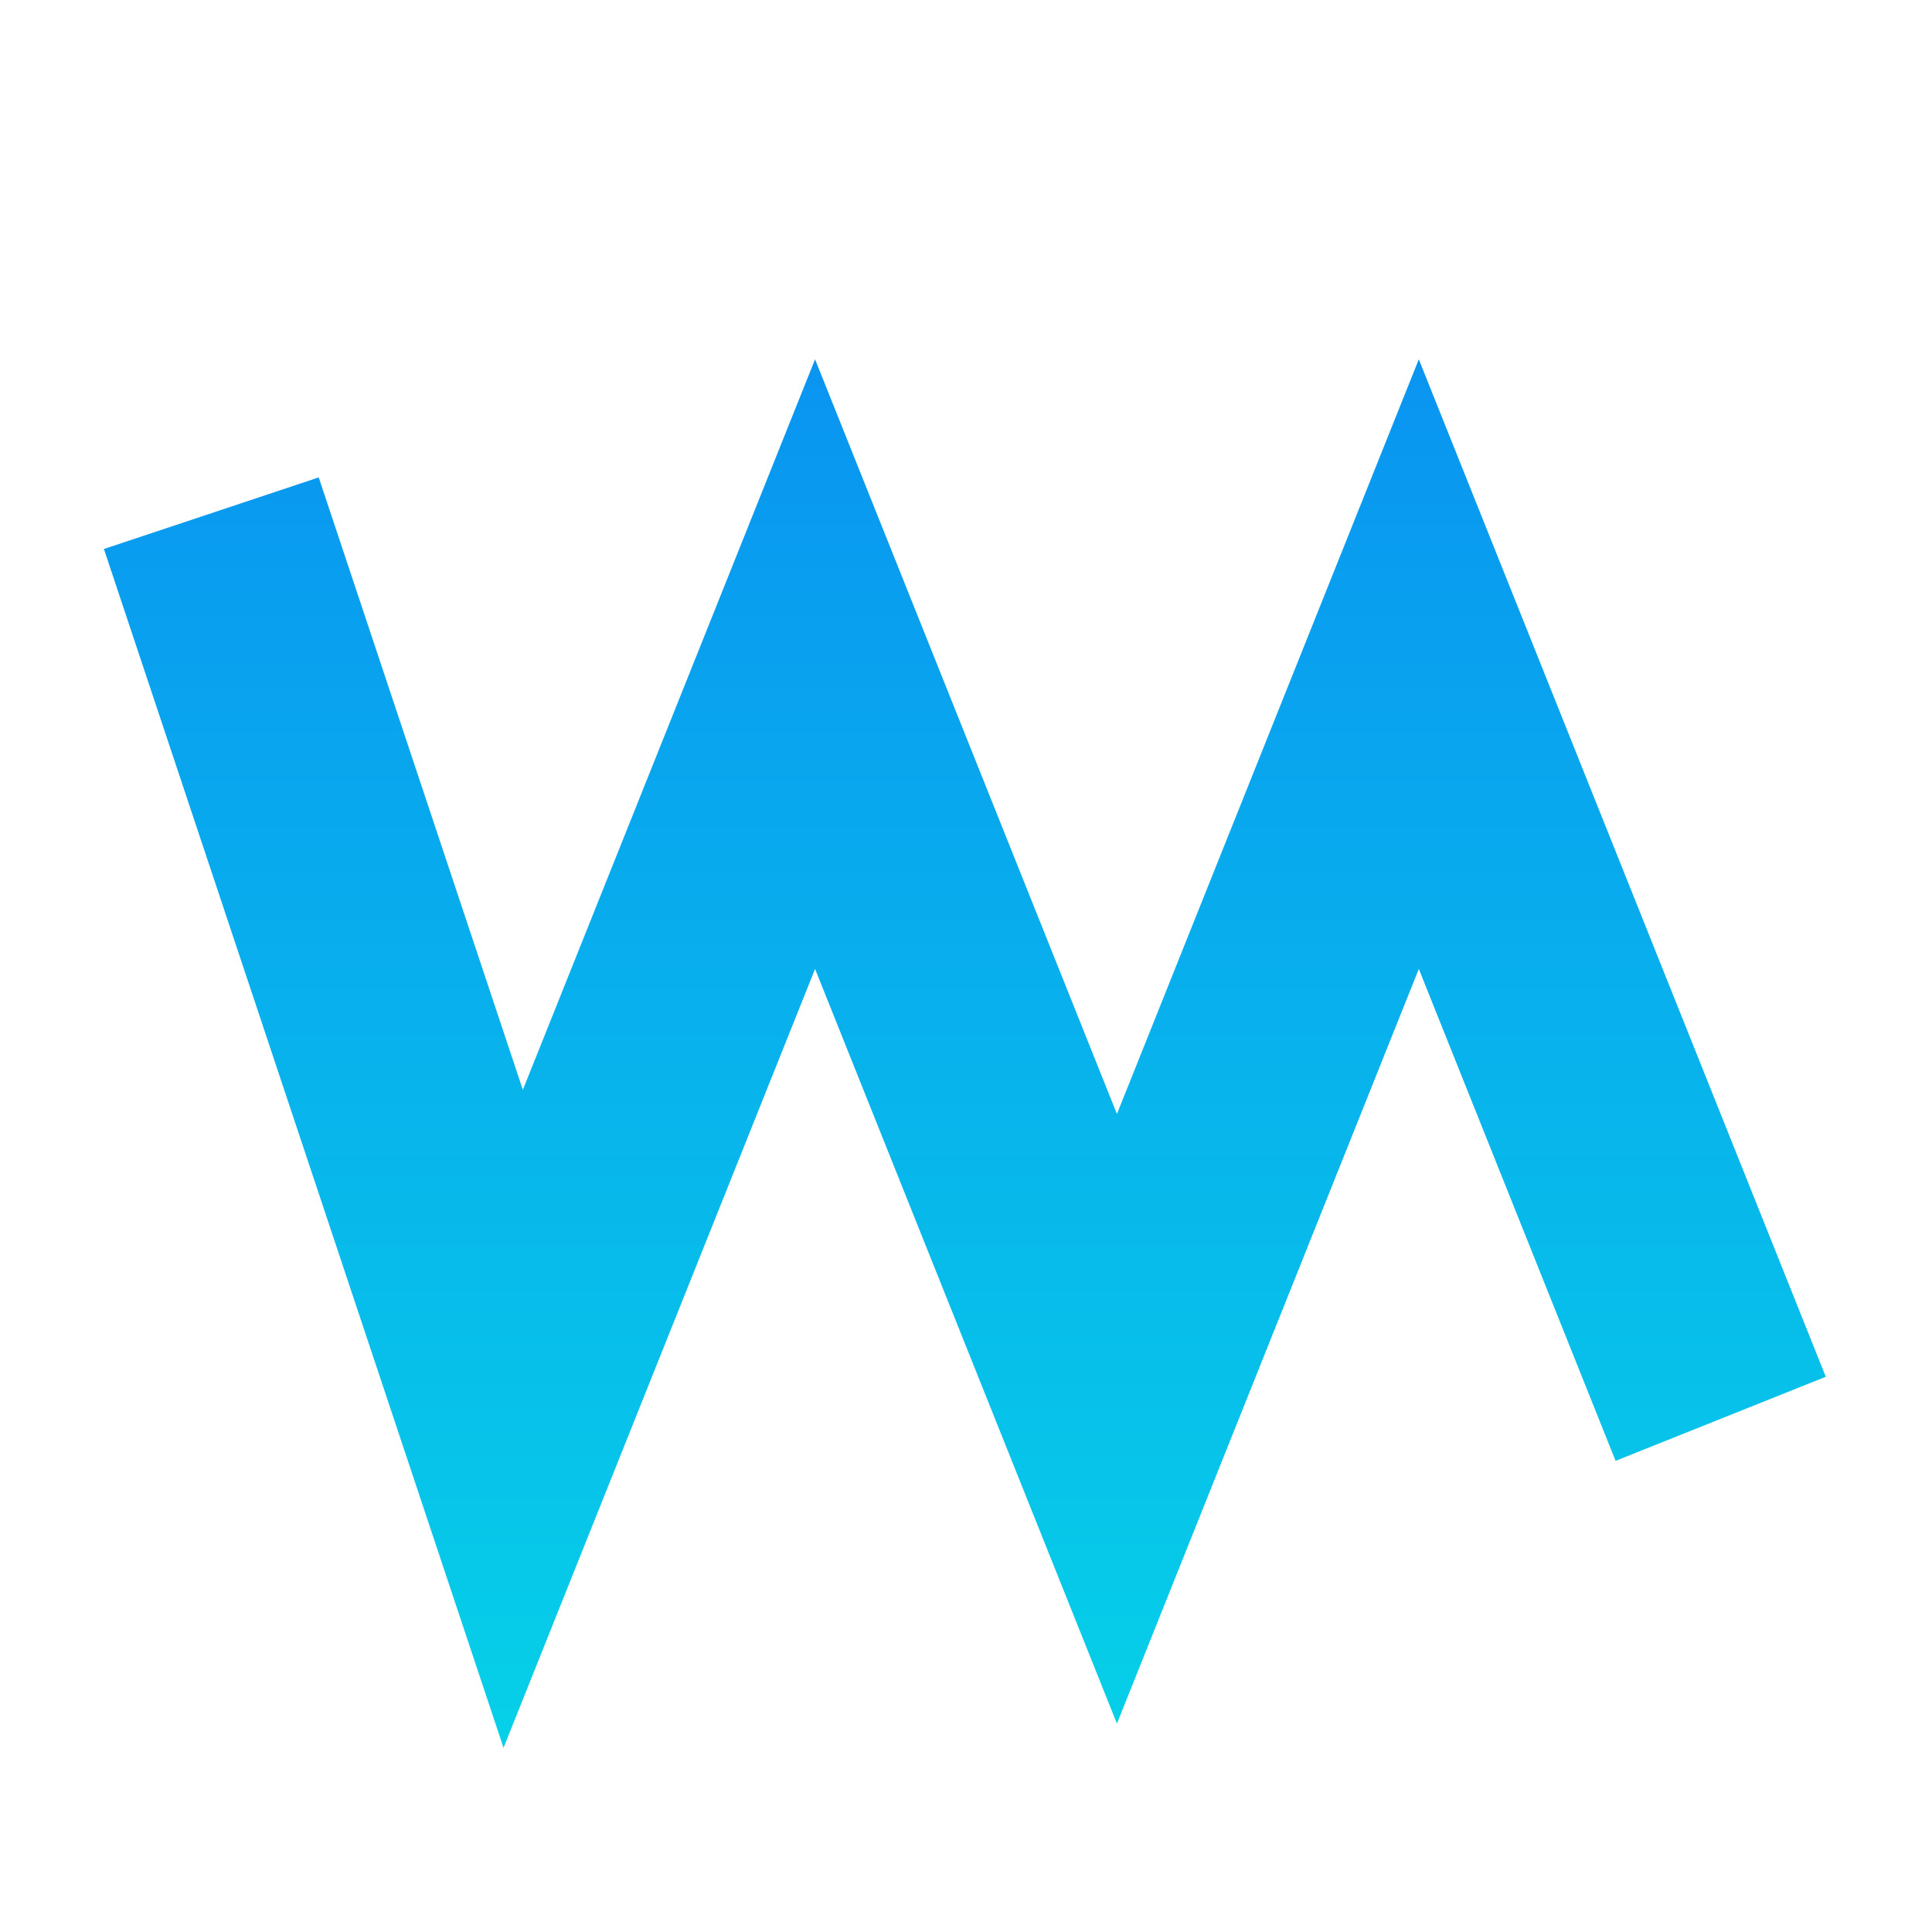
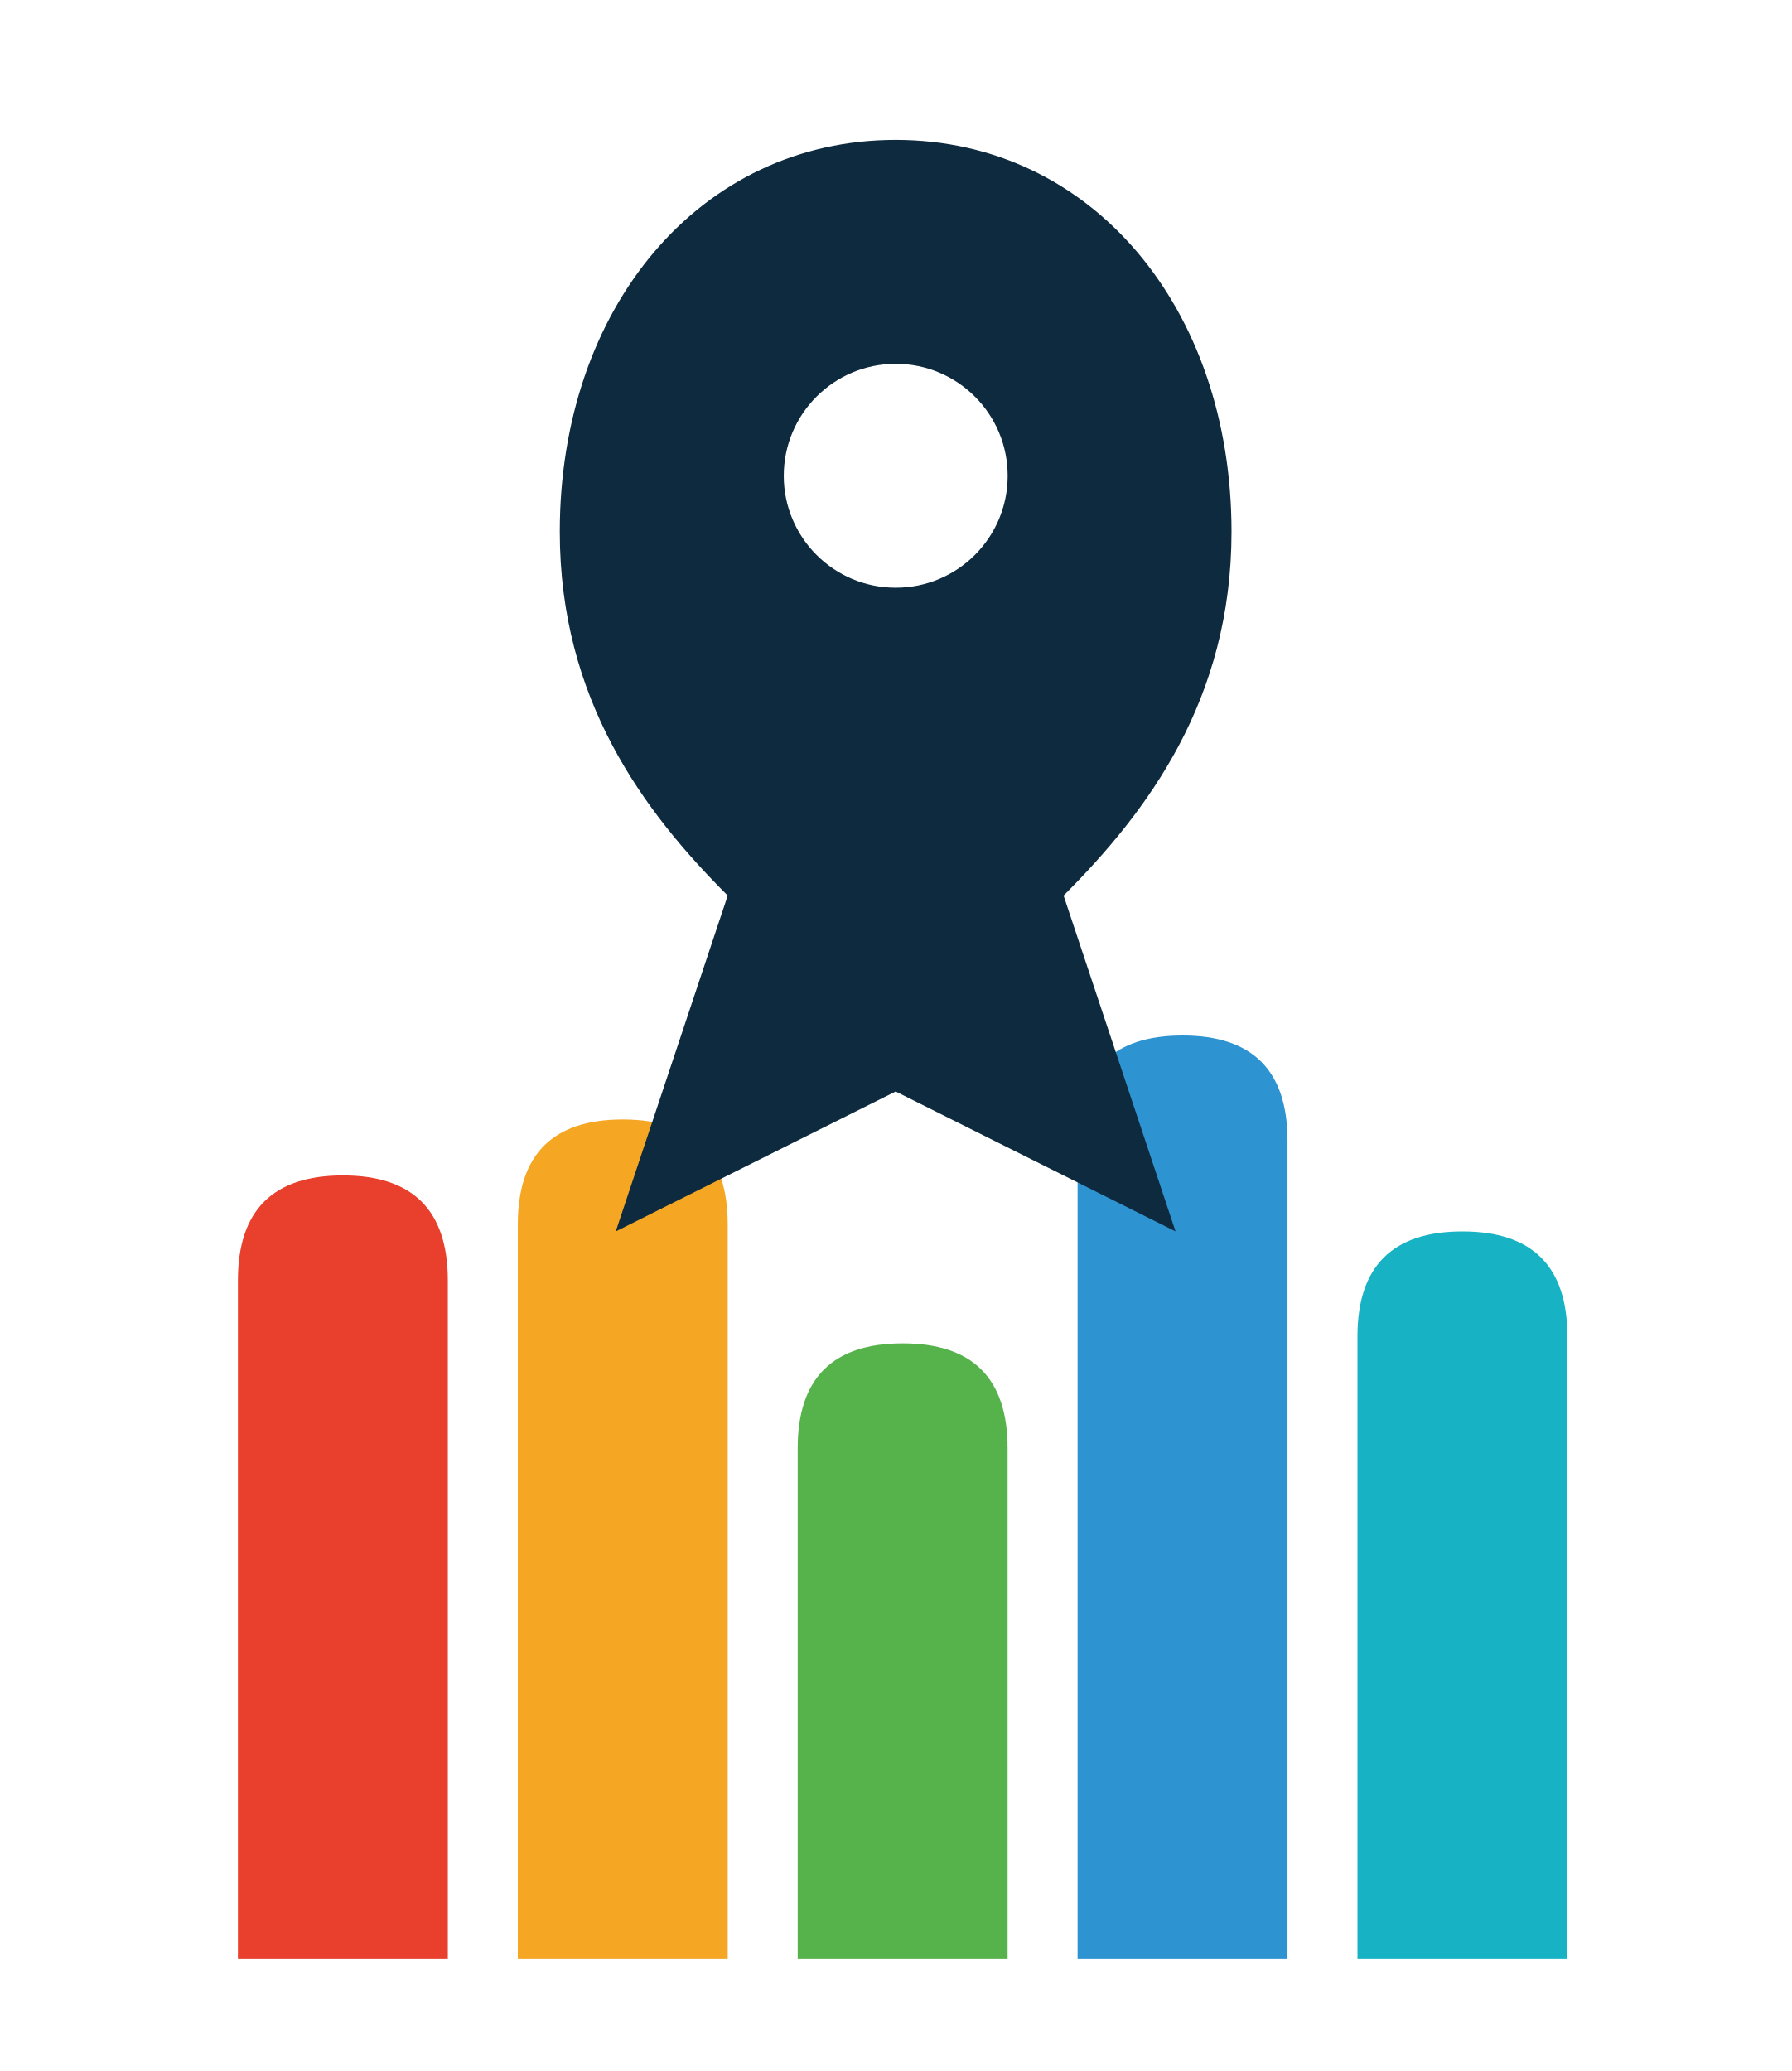
- <svg xmlns="http://www.w3.org/2000/svg" viewBox="0 0 128 128" role="img" aria-label="Webmaister">
-   <defs>
-     <linearGradient id="g" x1="0" y1="14" x2="0" y2="114" gradientUnits="userSpaceOnUse">
-       <stop offset="0" stop-color="#0a8ef2" />
-       <stop offset="1" stop-color="#06cfe8" />
-     </linearGradient>
-   </defs>
-   <path d="M14 34 L34 94 L54 44 L74 94 L94 44 L114 94" fill="none" stroke="url(#g)" stroke-width="15" stroke-linejoin="miter" stroke-linecap="butt" />
+ <svg xmlns="http://www.w3.org/2000/svg" viewBox="0 0 128 148" role="img" aria-label="HubIzi Schilderwerken">
+   <path d="M17 140 L17 91.5 Q17 84 24.5 84 L24.5 84 Q32 84 32 91.5 L32 140 Z" fill="#e8402c" />
+   <path d="M37 140 L37 87.5 Q37 80 44.5 80 L44.5 80 Q52 80 52 87.5 L52 140 Z" fill="#f5a623" />
+   <path d="M57 140 L57 103.5 Q57 96 64.5 96 L64.5 96 Q72 96 72 103.5 L72 140 Z" fill="#56b24a" />
+   <path d="M77 140 L77 81.5 Q77 74 84.5 74 L84.5 74 Q92 74 92 81.5 L92 140 Z" fill="#2e93d1" />
+   <path d="M97 140 L97 95.5 Q97 88 104.5 88 L104.5 88 Q112 88 112 95.5 L112 140 Z" fill="#17b3c4" />
+   <path fill="#0e2a3f" fill-rule="evenodd" d="M64 10 C78 10 88 22 88 38 C88 50 82 58 76 64 L84 88 L64 78 L44 88 L52 64 C46 58 40 50 40 38 C40 22 50 10 64 10 Z M64 26 A8 8 0 1 0 64.01 26 Z" />
</svg>
